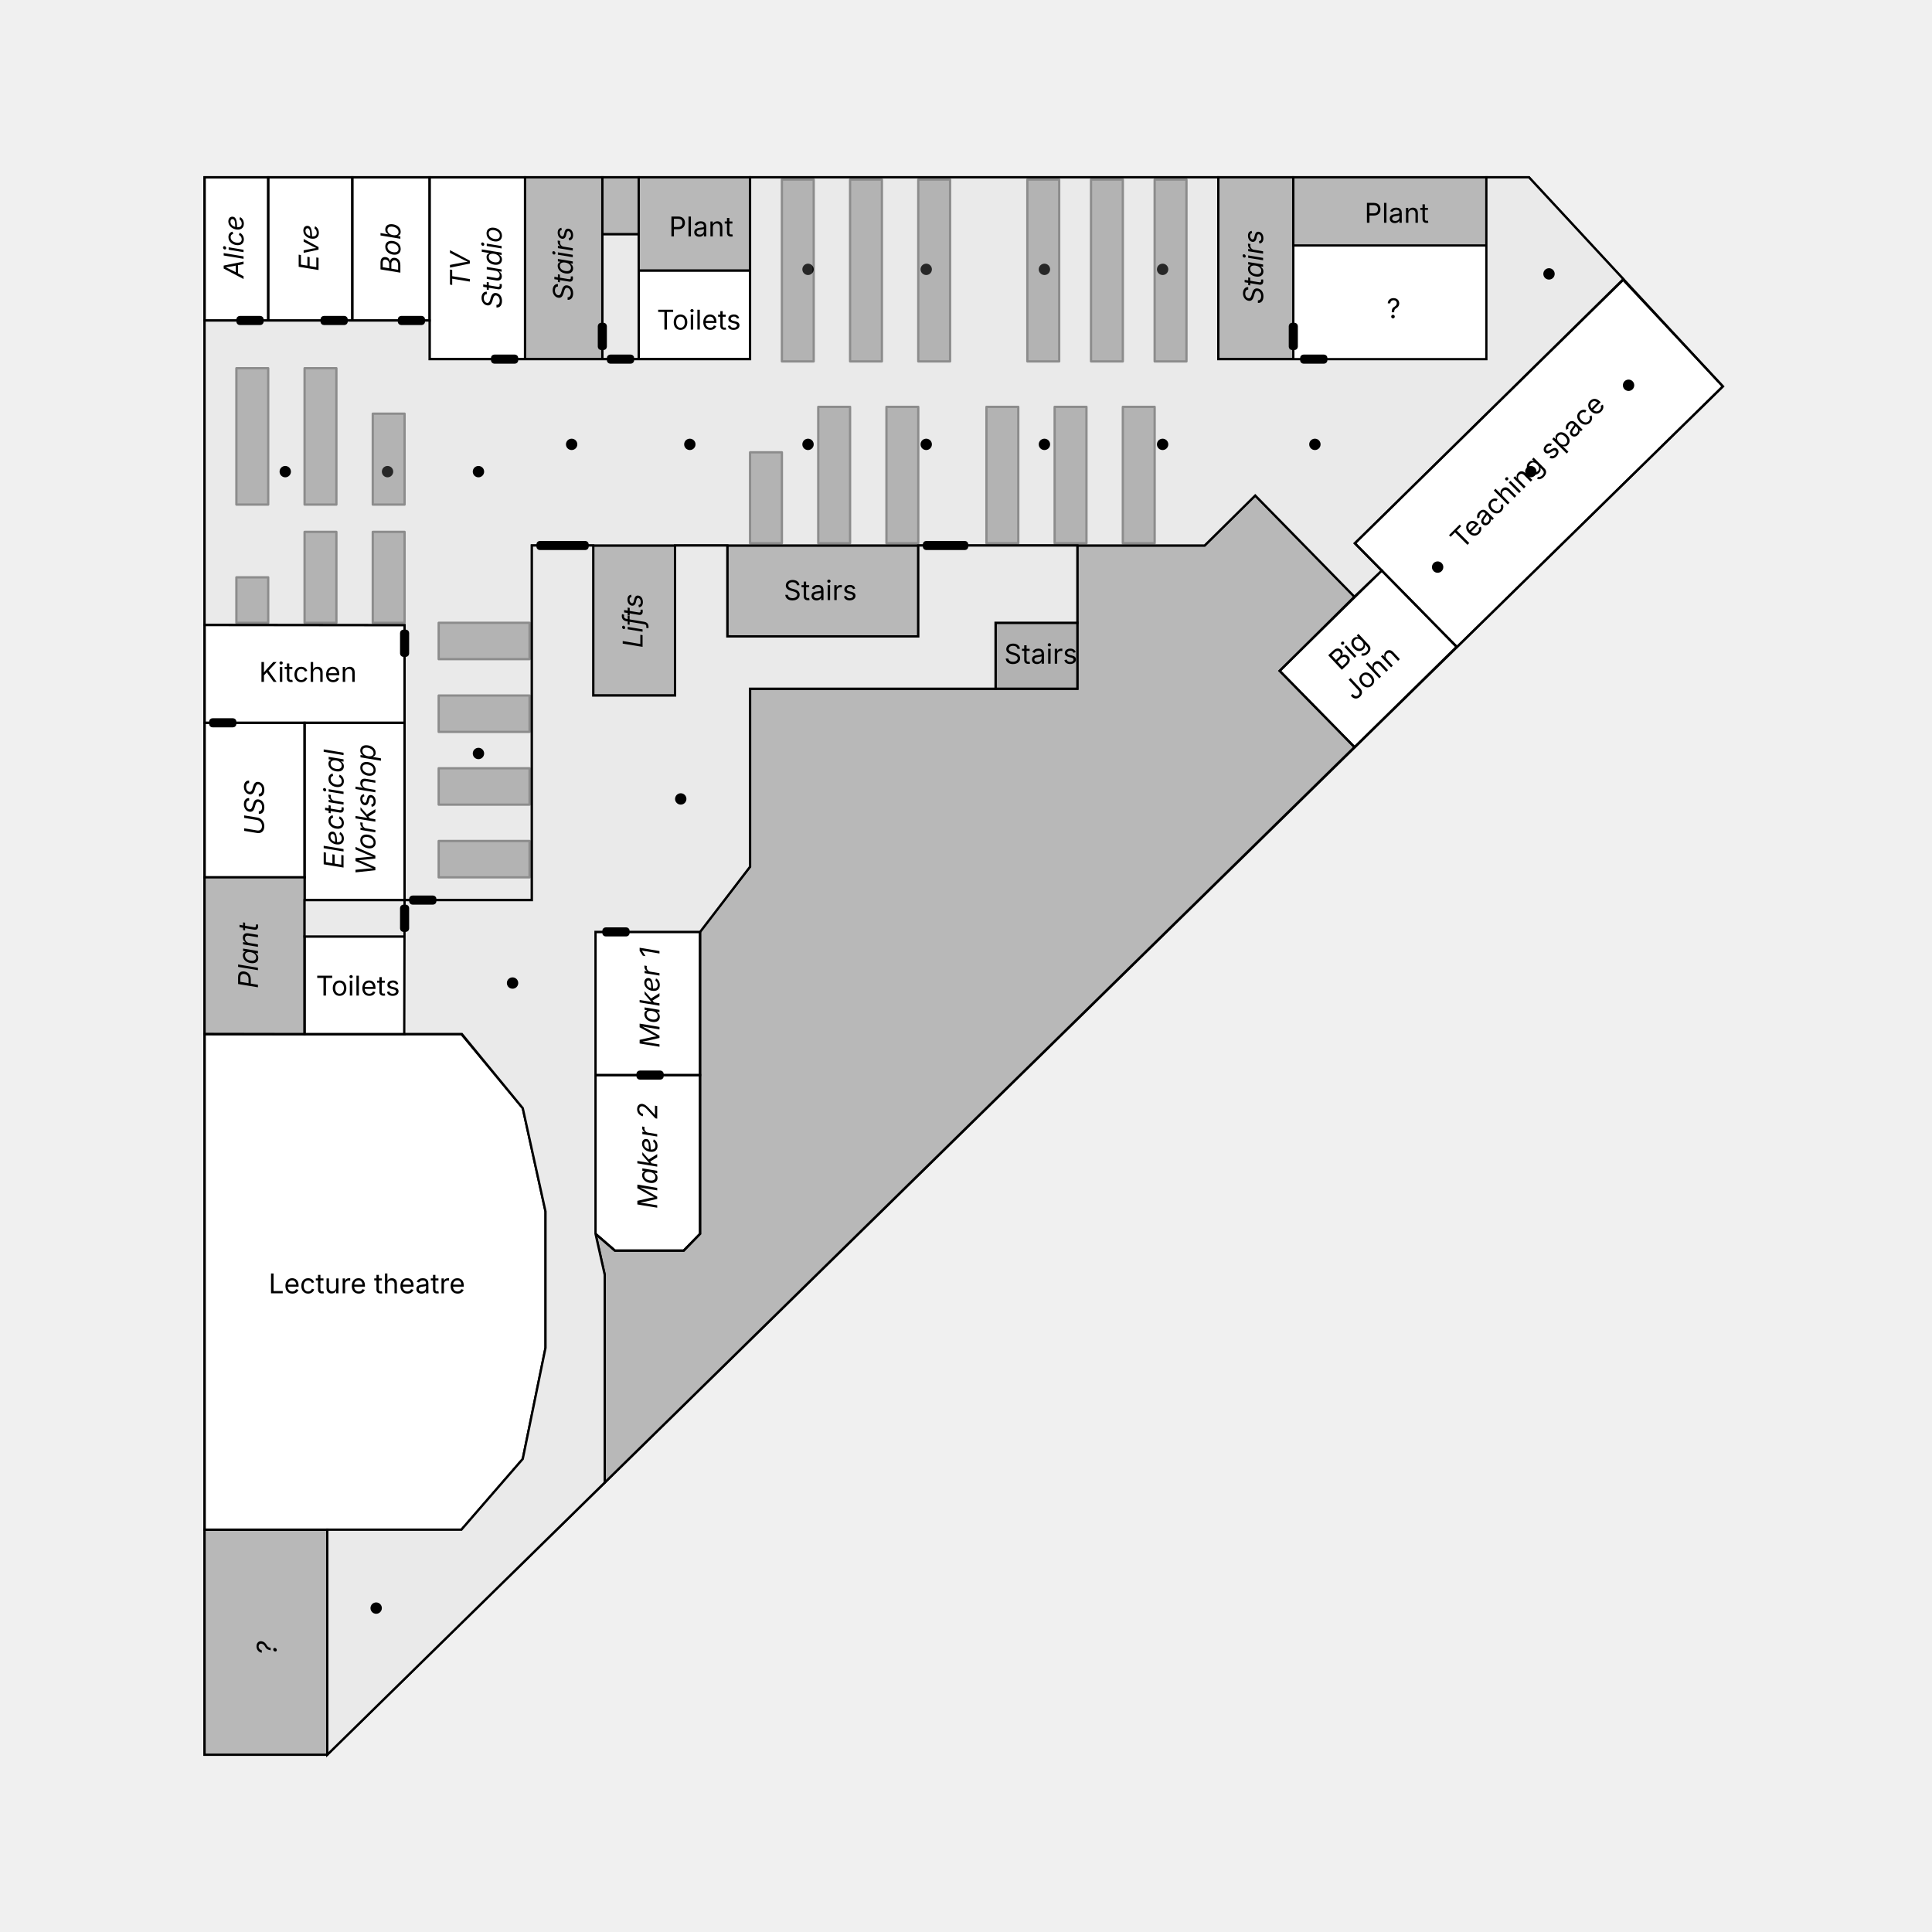
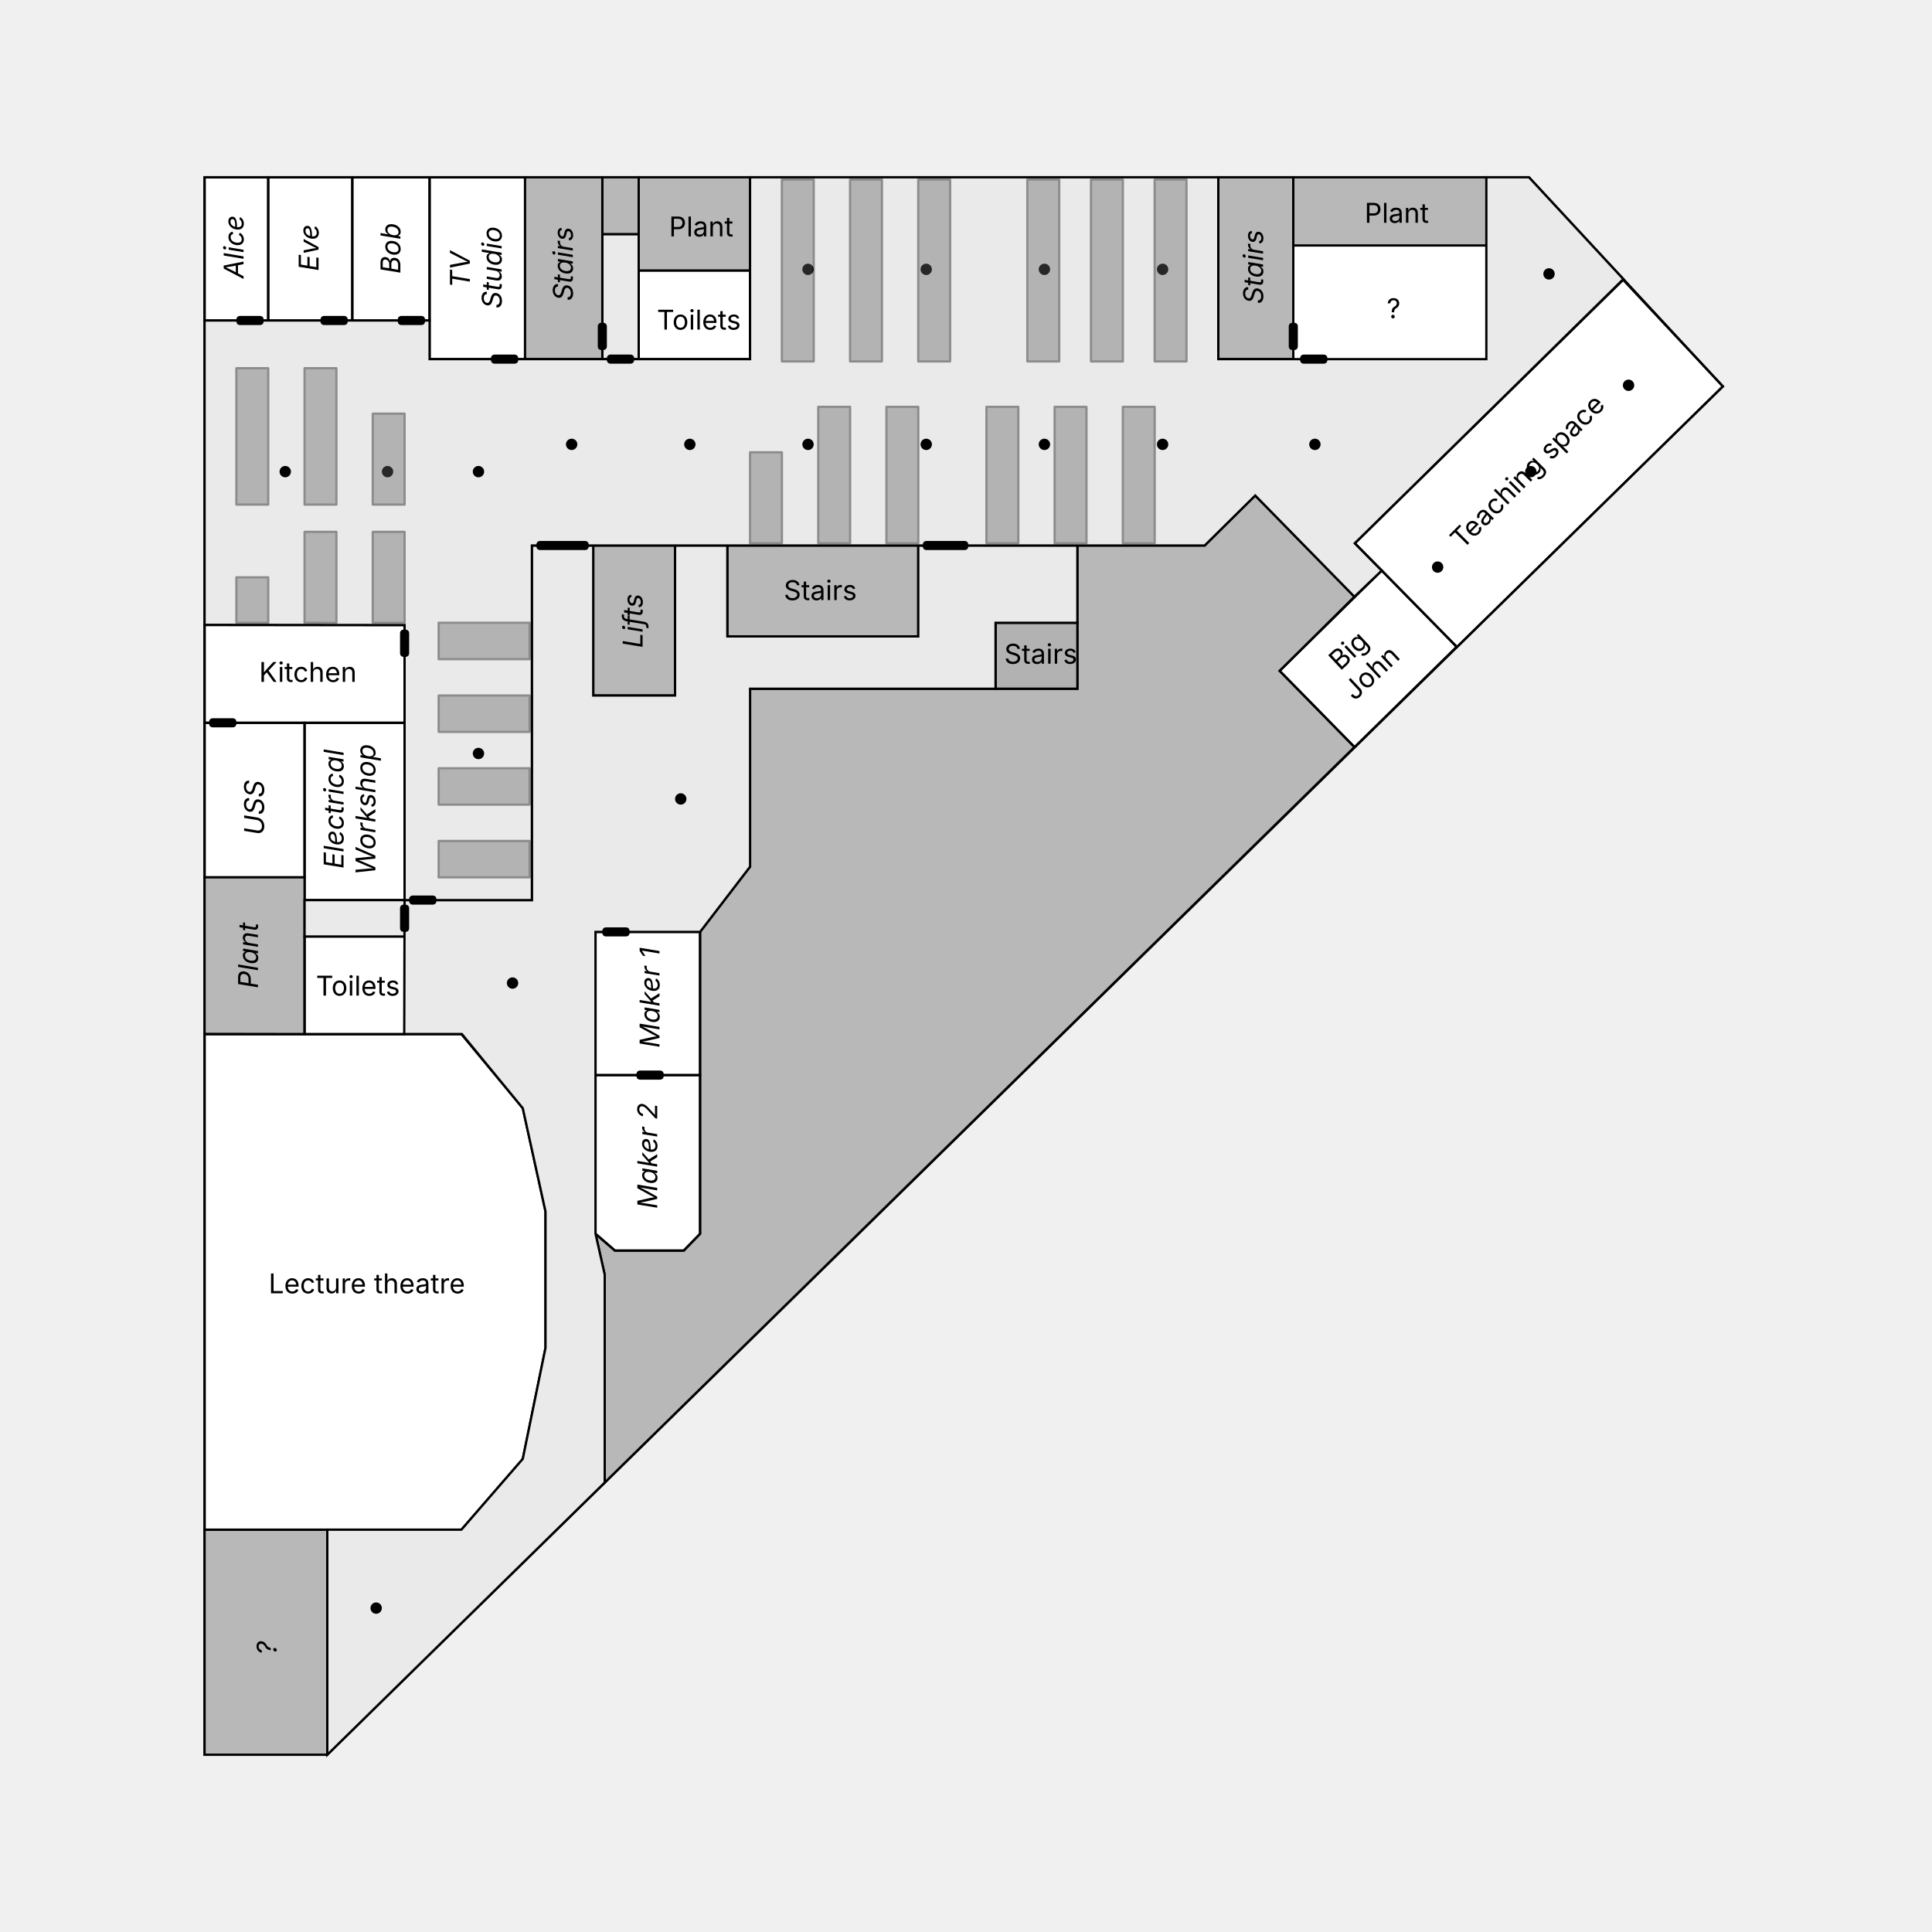
<svg xmlns="http://www.w3.org/2000/svg" width="850px" height="850px" viewBox="0 0 850 850" version="1.1">
  <g id="usb-01" stroke="none" stroke-width="1" fill="none" fill-rule="evenodd">
    <polygon id="building" stroke="#000000" fill="#FFFFFF" points="758 170 672.67 78 90 78 90 772 144 772" />
    <polygon id="atrium" stroke="#000000" fill="#B8B8B8" points="266.047 652.253 266.047 560.835 262 542.819 270.551 550.215 300.803 550.215 308 542.819 308 410 330 381.304 330 303 474 303 474 240 530.002 240 552.249 218 595.878 262.523 563 295.157 595.878 328.68" />
    <rect id="unknown-south" stroke="#000000" fill="#B8B8B8" x="90" y="673" width="54" height="99" />
    <polygon id="electrical-workshop" stroke="#000000" points="134 318 178 318 178 396 134 396" />
    <polygon id="uss" stroke="#000000" points="134 318 90 318 90 386 134 386" />
    <polygon id="kitchen" stroke="#000000" points="90 275 90 318 178 318 178 275" />
    <polygon id="tv-studio" stroke="#000000" points="189 78 189 158 231 158 231 78" />
    <polygon id="stairs-east" stroke="#000000" fill="#B8B8B8" points="536 78 536 158 569 158 569 78" />
    <polygon id="bob" stroke="#000000" points="189 78 155 78 155 141 189 141" />
    <polygon id="eve" stroke="#000000" points="118 78 118 141 155 141 155 78" />
    <polygon id="alice" stroke="#000000" points="90 78 90 141 118 141 118 78" />
-     <polygon id="maker-a" stroke="#000000" points="262 410 262 473 308 473 308 410" />
-     <polygon id="maker-b" stroke="#000000" points="262 473 262 542.819 270.551 550.215 300.803 550.215 308 542.819 308 473" />
+     <polygon id="north-makerspace" stroke="#000000" points="262 410 262 473 308 473 308 410" />
+     <polygon id="south-makerspace" stroke="#000000" points="262 473 262 542.819 270.551 550.215 300.803 550.215 308 542.819 308 473" />
    <rect id="big-john" stroke="#000000" transform="translate(601.9388, 289.84) rotate(-44.5) translate(-601.9388, -289.84)" x="570.439" y="266.34" width="63" height="47" />
    <path d="M330,119 C330,119 313.667,119 281,119 L281,158 L330,158 C330,132 330,119 330,119 Z" id="toilets-nw" stroke="#000000" />
    <path d="M265,103 L265,158 L281,158 C281,121.333 281,103 281,103 C281,103 275.667,103 265,103 Z" id="corridor-nw" stroke="#000000" fill="#EAEAEA" />
    <path d="M265,103 L265,78 L281,78 C281,94.667 281,103 281,103 C281,103 275.667,103 265,103 Z" id="utility-nw" stroke="#000000" fill="#B8B8B8" />
    <polygon id="stairs-nw" stroke="#000000" fill="#B8B8B8" points="231 78 265 78 265 158 231 158" />
    <polygon id="atrium-stairs-down" stroke="#000000" fill="#B2B2B2" points="438 303 474 303 474 274 438 274" />
    <polygon id="plant-nw" stroke="#000000" fill="#B8B8B8" points="281 78 330 78 330 119 281 119" />
    <polygon id="plant-west" stroke="#000000" fill="#B8B8B8" points="90 386 90 454.925 134 455 134 386" />
    <polygon id="toilets-west" stroke="#000000" points="178 455 134 455 134 412 178 412" />
    <polygon id="lecture-theatre" stroke="#000000" points="90 455 203 455 230 487.558 240 533 240 593 230 641.869 203 673 90 673" />
    <rect id="plant-east" stroke="#000000" fill="#B8B8B8" x="569" y="78" width="85" height="30" />
    <polygon id="corridor-west" stroke="#000000" fill="#EAEAEA" points="134 396.018 134 412.018 178 412.018 178 396.018" />
    <rect id="lifts-west" stroke="#000000" fill="#B8B8B8" x="261" y="240" width="36" height="66" />
    <polygon id="atrium-stairs-up" stroke="#000000" fill="#B8B8B8" transform="translate(362, 260) scale(-1, -1) translate(-362, -260)" points="404 240.033 404 280 320 280 320 240" />
-     <g id="1.024" transform="translate(90, 78)">
-       <path d="M0,63 L0,196.899 L88,197 L88,318.018 L144,318.018 L144,162 L440.002,162 L462.249,140 L505.878,184.523 L517.935,173 L506.085,161.032 L624.316,44.927 L582.67,0 C570.18,0 563.934,0 563.934,0 C563.934,0 563.934,26.667 563.934,80 L446,80 L446,0 L240,0 L240,80 L99,80 L99,63 L0,63 Z" id="open-lab-floor" stroke="#000000" fill="#EAEAEA" />
-       <circle id="1.024-zone-1" fill="#000000" cx="120.5" cy="253.5" r="2.5" />
-       <circle id="1.024-zone-3" fill="#000000" cx="35.5" cy="129.5" r="2.5" />
-       <circle id="1.024-zone-4" fill="#000000" cx="80.5" cy="129.5" r="2.5" />
-       <circle id="1.024-zone-5" fill="#000000" cx="120.5" cy="129.5" r="2.5" />
-       <circle id="1.024-zone-6" fill="#000000" cx="161.5" cy="117.5" r="2.5" />
-       <circle id="1.024-zone-7" fill="#000000" cx="213.5" cy="117.5" r="2.5" />
-       <circle id="1.024-zone-8" fill="#000000" cx="265.5" cy="117.5" r="2.5" />
-       <circle id="1.024-zone-9" fill="#000000" cx="265.5" cy="40.5" r="2.5" />
-       <circle id="1.024-zone-10" fill="#000000" cx="317.5" cy="117.5" r="2.5" />
-       <circle id="1.024-zone-11" fill="#000000" cx="317.5" cy="40.5" r="2.5" />
-       <circle id="1.024-zone-12" fill="#000000" cx="369.5" cy="117.5" r="2.5" />
-       <circle id="1.024-zone-13" fill="#000000" cx="369.5" cy="40.5" r="2.5" />
-       <circle id="1.024-zone-14" fill="#000000" cx="421.5" cy="117.5" r="2.5" />
-       <circle id="1.024-zone-15" fill="#000000" cx="421.5" cy="40.5" r="2.5" />
-       <circle id="1.024-zone-16" fill="#000000" cx="488.5" cy="117.5" r="2.5" />
-       <circle id="1.024-zone-17" fill="#000000" cx="591.5" cy="42.5" r="2.5" />
-     </g>
    <g id="foyer" transform="translate(144, 240)">
      <path d="M330,0 C330,22.667 330,34 330,34 C330,34 318,34 294,34 L294,63 L186,63 L186,141.304 L164,170 L118,170 L118,302.819 L122.047,320.835 L122.047,412.253 L0,532 L0,433 L59,433 L86,401.869 L96,353 L96,293 L86,247.558 L59.205,214.925 L33.847,214.925 L34,156 L90,156 L90,0 L117,0 L117,66 L153,66 L153,0 L176,0 L176,40 L260,40 L260,0 L330,0 Z" id="foyer-floor" stroke="#000000" fill="#EAEAEA" />
-       <circle id="1.020" fill="#000000" cx="155.5" cy="111.5" r="2.5" />
-       <circle id="1.010" fill="#000000" cx="81.5" cy="192.5" r="2.5" />
-       <circle id="1.005" fill="#000000" cx="21.5" cy="467.5" r="2.5" />
+       <circle id="north-foyer-zone" fill="#000000" cx="155.5" cy="111.5" r="2.5" />
+       <circle id="center-foyer-zone" fill="#000000" cx="81.5" cy="192.5" r="2.5" />
+       <circle id="south-foyer-zone" fill="#000000" cx="21.5" cy="467.5" r="2.5" />
    </g>
-     <g id="1.042" transform="translate(596.0845, 123)">
+     <g id="open-lab" transform="translate(90, 78)">
+       <path d="M0,63 L0,196.899 L88,197 L88,318.018 L144,318.018 L144,162 L440.002,162 L462.249,140 L505.878,184.523 L517.935,173 L506.085,161.032 L624.316,44.927 L582.67,0 C570.18,0 563.934,0 563.934,0 C563.934,0 563.934,26.667 563.934,80 L446,80 L446,0 L240,0 L240,80 L99,80 L99,63 L0,63 Z" id="open-lab-floor" stroke="#000000" fill="#EAEAEA" />
+       <circle id="open-lab-zone-1" fill="#000000" cx="120.5" cy="253.5" r="2.5" />
+       <circle id="open-lab-zone-3" fill="#000000" cx="35.5" cy="129.5" r="2.5" />
+       <circle id="open-lab-zone-4" fill="#000000" cx="80.5" cy="129.5" r="2.5" />
+       <circle id="open-lab-zone-5" fill="#000000" cx="120.5" cy="129.5" r="2.5" />
+       <circle id="open-lab-zone-6" fill="#000000" cx="161.5" cy="117.5" r="2.5" />
+       <circle id="open-lab-zone-7" fill="#000000" cx="213.5" cy="117.5" r="2.5" />
+       <circle id="open-lab-zone-8" fill="#000000" cx="265.5" cy="117.5" r="2.5" />
+       <circle id="open-lab-zone-9" fill="#000000" cx="265.5" cy="40.5" r="2.5" />
+       <circle id="open-lab-zone-10" fill="#000000" cx="317.5" cy="117.5" r="2.5" />
+       <circle id="open-lab-zone-11" fill="#000000" cx="317.5" cy="40.5" r="2.5" />
+       <circle id="open-lab-zone-12" fill="#000000" cx="369.5" cy="117.5" r="2.5" />
+       <circle id="open-lab-zone-13" fill="#000000" cx="369.5" cy="40.5" r="2.5" />
+       <circle id="open-lab-zone-14" fill="#000000" cx="421.5" cy="117.5" r="2.5" />
+       <circle id="open-lab-zone-15" fill="#000000" cx="421.5" cy="40.5" r="2.5" />
+       <circle id="open-lab-zone-16" fill="#000000" cx="488.5" cy="117.5" r="2.5" />
+       <circle id="open-lab-zone-17" fill="#000000" cx="591.5" cy="42.5" r="2.5" />
+     </g>
+     <g id="teaching-space" transform="translate(596.0845, 123)">
      <polygon id="teaching-space-floor" stroke="#000000" points="0 116.032 117.915 1.42108547e-14 161.915 47 44.858 161.68" />
-       <circle id="1.042-zone-3" fill="#000000" cx="120.415" cy="46.5" r="2.5" />
-       <circle id="1.042-zone-2" fill="#000000" cx="77.415" cy="84.5" r="2.5" />
-       <circle id="1.042-zone-1" fill="#000000" cx="36.415" cy="126.5" r="2.5" />
+       <circle id="teaching-space-zone-3" fill="#000000" cx="120.415" cy="46.5" r="2.5" />
+       <circle id="teaching-space-zone-2" fill="#000000" cx="77.415" cy="84.5" r="2.5" />
+       <circle id="teaching-space-zone-1" fill="#000000" cx="36.415" cy="126.5" r="2.5" />
    </g>
    <g id="doors" transform="translate(92, 139)" fill="#000000" stroke="#000000">
-       <rect id="Door-16" x="175.5" y="17.5" width="11" height="3" rx="1" />
-       <rect id="Door-15" transform="translate(173, 9) rotate(-90) translate(-173, -9)" x="167.5" y="7.5" width="11" height="3" rx="1" />
-       <rect id="Door-14" x="83.5" y="0.5" width="11" height="3" rx="1" />
-       <rect id="Door-13" x="124.5" y="17.5" width="11" height="3" rx="1" />
-       <rect id="Door-12" x="49.5" y="0.5" width="11" height="3" rx="1" />
-       <rect id="Door-11" x="12.5" y="0.5" width="11" height="3" rx="1" />
-       <rect id="Door-10" x="144.5" y="99.5" width="22" height="3" rx="1" />
-       <rect id="Door-9" x="314.5" y="99.5" width="19" height="3" rx="1" />
-       <rect id="Door-8" x="88.5" y="255.5" width="11" height="3" rx="1" />
-       <rect id="Door-7" transform="translate(86, 265) rotate(-270) translate(-86, -265)" x="80.5" y="263.5" width="11" height="3" rx="1" />
-       <rect id="Door-6" x="0.5" y="177.5" width="11" height="3" rx="1" />
-       <rect id="Door-5" x="84.5" y="138.5" width="3" height="11" rx="1" />
-       <rect id="Door-4" x="480.5" y="17.5" width="11" height="3" rx="1" />
-       <rect id="Door-3" transform="translate(477, 9) rotate(-90) translate(-477, -9)" x="471.5" y="7.5" width="11" height="3" rx="1" />
-       <rect id="Door-2" x="173.5" y="269.5" width="11" height="3" rx="1" />
-       <rect id="Door-1" x="188.5" y="332.5" width="11" height="3" rx="1" />
+       <rect id="door-16" x="175.5" y="17.5" width="11" height="3" rx="1" />
+       <rect id="door-15" transform="translate(173, 9) rotate(-90) translate(-173, -9)" x="167.5" y="7.5" width="11" height="3" rx="1" />
+       <rect id="door-14" x="83.5" y="0.5" width="11" height="3" rx="1" />
+       <rect id="door-13" x="124.5" y="17.5" width="11" height="3" rx="1" />
+       <rect id="door-12" x="49.5" y="0.5" width="11" height="3" rx="1" />
+       <rect id="door-11" x="12.5" y="0.5" width="11" height="3" rx="1" />
+       <rect id="door-10" x="144.5" y="99.5" width="22" height="3" rx="1" />
+       <rect id="door-9" x="314.5" y="99.5" width="19" height="3" rx="1" />
+       <rect id="door-8" x="88.5" y="255.5" width="11" height="3" rx="1" />
+       <rect id="door-7" transform="translate(86, 265) rotate(-270) translate(-86, -265)" x="80.5" y="263.5" width="11" height="3" rx="1" />
+       <rect id="door-6" x="0.5" y="177.5" width="11" height="3" rx="1" />
+       <rect id="door-5" x="84.5" y="138.5" width="3" height="11" rx="1" />
+       <rect id="door-4" x="480.5" y="17.5" width="11" height="3" rx="1" />
+       <rect id="door-3" transform="translate(477, 9) rotate(-90) translate(-477, -9)" x="471.5" y="7.5" width="11" height="3" rx="1" />
+       <rect id="door-2" x="173.5" y="269.5" width="11" height="3" rx="1" />
+       <rect id="door-1" x="188.5" y="332.5" width="11" height="3" rx="1" />
    </g>
    <g id="labels" transform="translate(96.1433, 87)" fill="#000000" font-size="12" font-weight="normal">
      <text id="?" font-family="SFProDisplay-Regular, SF Pro Display">
        <tspan x="513.921" y="53">?</tspan>
      </text>
-       <text id="Plant" font-family="SFProDisplay-Regular, SF Pro Display">
+       <text id="east-plant-label" font-family="SFProDisplay-Regular, SF Pro Display">
        <tspan x="504.186" y="11">Plant</tspan>
      </text>
-       <text id="Stairs" transform="translate(455.5589, 32.3523) rotate(-90) translate(-455.5589, -32.3523)" font-family="SFProDisplay-RegularItalic, SF Pro Display" font-style="italic">
+       <text id="east-stairs-label" transform="translate(455.5589, 32.3523) rotate(-90) translate(-455.5589, -32.3523)" font-family="SFProDisplay-RegularItalic, SF Pro Display" font-style="italic">
        <tspan x="441.139" y="36.352">Stairs</tspan>
      </text>
-       <text id="Lifts" transform="translate(182.5589, 187.3523) rotate(-90) translate(-182.5589, -187.3523)" font-family="SFProDisplay-RegularItalic, SF Pro Display" font-style="italic">
+       <text id="center-lifts-label" transform="translate(182.5589, 187.3523) rotate(-90) translate(-182.5589, -187.3523)" font-family="SFProDisplay-RegularItalic, SF Pro Display" font-style="italic">
        <tspan x="171.801" y="191.352">Lifts</tspan>
      </text>
      <text id="?" transform="translate(21.5589, 638.3523) rotate(-90) translate(-21.5589, -638.3523)" font-family="SFProDisplay-RegularItalic, SF Pro Display" font-style="italic">
        <tspan x="18.735" y="642.352">?</tspan>
      </text>
-       <text id="TV-Studio" transform="translate(113.5589, 32.3523) rotate(-90) translate(-113.5589, -32.3523)" font-family="SFProDisplay-RegularItalic, SF Pro Display" font-style="italic">
+       <text id="tv-studio-label" transform="translate(113.5589, 32.3523) rotate(-90) translate(-113.5589, -32.3523)" font-family="SFProDisplay-RegularItalic, SF Pro Display" font-style="italic">
        <tspan x="106.223" y="29.352">TV</tspan>
        <tspan x="97.129" y="43.352">Studio</tspan>
      </text>
-       <text id="Teaching-space-label" transform="translate(571.9688, 124.5637) rotate(-45) translate(-571.9688, -124.5637)" font-family="SFProDisplay-Regular, SF Pro Display">
+       <text id="teaching-space-label" transform="translate(571.9688, 124.5637) rotate(-45) translate(-571.9688, -124.5637)" font-family="SFProDisplay-Regular, SF Pro Display">
        <tspan x="532.849" y="128.564">Teaching space</tspan>
      </text>
-       <text id="Big-John" transform="translate(501.4254, 205.0341) rotate(-43) translate(-501.4254, -205.0341)" font-family="SFProDisplay-Regular, SF Pro Display">
+       <text id="big-john-label" transform="translate(501.4254, 205.0341) rotate(-43) translate(-501.4254, -205.0341)" font-family="SFProDisplay-Regular, SF Pro Display">
        <tspan x="493.269" y="202.034">Big</tspan>
        <tspan x="488.875" y="216.034">John</tspan>
      </text>
-       <text id="Stairs" font-family="SFProDisplay-Regular, SF Pro Display">
+       <text id="foyer-upstairs-label" font-family="SFProDisplay-Regular, SF Pro Display">
        <tspan x="248.659" y="177">Stairs</tspan>
      </text>
-       <text id="Stairs-Copy" font-family="SFProDisplay-Regular, SF Pro Display">
+       <text id="foyer-downstairs-label" font-family="SFProDisplay-Regular, SF Pro Display">
        <tspan x="345.659" y="205">Stairs</tspan>
      </text>
-       <text id="Toilets" font-family="SFProDisplay-Regular, SF Pro Display">
+       <text id="north-toilets-label" font-family="SFProDisplay-Regular, SF Pro Display">
        <tspan x="192.843" y="58">Toilets</tspan>
      </text>
-       <text id="Toilets-Copy" font-family="SFProDisplay-Regular, SF Pro Display">
+       <text id="south-toilets-label" font-family="SFProDisplay-Regular, SF Pro Display">
        <tspan x="42.843" y="351">Toilets</tspan>
      </text>
-       <text id="Lecture-theatre" font-family="SFProDisplay-Regular, SF Pro Display">
+       <text id="lecture-theatre-label" font-family="SFProDisplay-Regular, SF Pro Display">
        <tspan x="22.034" y="482">Lecture theatre</tspan>
      </text>
-       <text id="Kitchen" font-family="SFProDisplay-Regular, SF Pro Display">
+       <text id="kitchen-label" font-family="SFProDisplay-Regular, SF Pro Display">
        <tspan x="17.822" y="213">Kitchen</tspan>
      </text>
-       <text id="Plant" font-family="SFProDisplay-Regular, SF Pro Display">
+       <text id="north-plant-label" font-family="SFProDisplay-Regular, SF Pro Display">
        <tspan x="198.186" y="17">Plant</tspan>
      </text>
-       <text id="Plant-Copy" transform="translate(13.3462, 335.0593) rotate(-90) translate(-13.3462, -335.0593)" font-family="SFProDisplay-RegularItalic, SF Pro Display" font-style="italic">
+       <text id="west-plant-label" transform="translate(13.3462, 335.0593) rotate(-90) translate(-13.3462, -335.0593)" font-family="SFProDisplay-RegularItalic, SF Pro Display" font-style="italic">
        <tspan x="0.523" y="339.059">Plant</tspan>
      </text>
-       <text id="Bob" transform="translate(76, 23.1162) rotate(-90) translate(-76, -23.1162)" font-family="SFProDisplay-RegularItalic, SF Pro Display" font-style="italic">
+       <text id="bob-label" transform="translate(76, 23.1162) rotate(-90) translate(-76, -23.1162)" font-family="SFProDisplay-RegularItalic, SF Pro Display" font-style="italic">
        <tspan x="65.644" y="27.116">Bob</tspan>
      </text>
-       <text id="Eve" transform="translate(40, 23.1162) rotate(-90) translate(-40, -23.1162)" font-family="SFProDisplay-RegularItalic, SF Pro Display" font-style="italic">
+       <text id="eve-label" transform="translate(40, 23.1162) rotate(-90) translate(-40, -23.1162)" font-family="SFProDisplay-RegularItalic, SF Pro Display" font-style="italic">
        <tspan x="30.801" y="27.116">Eve</tspan>
      </text>
-       <text id="Alice-Copy" transform="translate(7, 23.1162) rotate(-90) translate(-7, -23.1162)" font-family="SFProDisplay-RegularItalic, SF Pro Display" font-style="italic">
+       <text id="alice-label" transform="translate(7, 23.1162) rotate(-90) translate(-7, -23.1162)" font-family="SFProDisplay-RegularItalic, SF Pro Display" font-style="italic">
        <tspan x="-5.398" y="27.116">Alice</tspan>
      </text>
-       <text id="USS" transform="translate(16, 269.1162) rotate(-90) translate(-16, -269.1162)" font-family="SFProDisplay-RegularItalic, SF Pro Display" font-style="italic">
+       <text id="uss-label" transform="translate(16, 269.1162) rotate(-90) translate(-16, -269.1162)" font-family="SFProDisplay-RegularItalic, SF Pro Display" font-style="italic">
        <tspan x="4.621" y="273.116">USS</tspan>
      </text>
-       <text id="Maker-1" transform="translate(190, 354.1162) rotate(-90) translate(-190, -354.1162)" font-family="SFProDisplay-RegularItalic, SF Pro Display" font-style="italic">
+       <text id="north-makerspace-label" transform="translate(190, 354.1162) rotate(-90) translate(-190, -354.1162)" font-family="SFProDisplay-RegularItalic, SF Pro Display" font-style="italic">
        <tspan x="170.078" y="358.116">Maker 1</tspan>
      </text>
-       <text id="Maker-2" transform="translate(189, 424.1162) rotate(-90) translate(-189, -424.1162)" font-family="SFProDisplay-RegularItalic, SF Pro Display" font-style="italic">
+       <text id="south-makerspace-label" transform="translate(189, 424.1162) rotate(-90) translate(-189, -424.1162)" font-family="SFProDisplay-RegularItalic, SF Pro Display" font-style="italic">
        <tspan x="168.261" y="428.116">Maker 2</tspan>
      </text>
-       <text id="Electrical-Workshop" transform="translate(58, 272.1162) rotate(-90) translate(-58, -272.1162)" font-family="SFProDisplay-RegularItalic, SF Pro Display" font-style="italic">
+       <text id="electrical-workshop-label" transform="translate(58, 272.1162) rotate(-90) translate(-58, -272.1162)" font-family="SFProDisplay-RegularItalic, SF Pro Display" font-style="italic">
        <tspan x="34.905" y="269.116">Electrical</tspan>
        <tspan x="32.11" y="283.116">Workshop</tspan>
      </text>
-       <text id="Stairs" transform="translate(151.8567, 31) rotate(-90) translate(-151.8567, -31)" font-family="SFProDisplay-RegularItalic, SF Pro Display" font-style="italic">
+       <text id="north-stairs-label" transform="translate(151.8567, 31) rotate(-90) translate(-151.8567, -31)" font-family="SFProDisplay-RegularItalic, SF Pro Display" font-style="italic">
        <tspan x="137.437" y="35">Stairs</tspan>
      </text>
    </g>
    <g id="tables" transform="translate(104, 79)" fill="#626262" opacity="0.4" stroke="#000000" stroke-linejoin="round">
-       <rect id="Table-105" x="0" y="175" width="14" height="20" />
-       <rect id="Table-101" x="240" y="0" width="14" height="80" />
-       <rect id="Table-101-Copy" x="270" y="0" width="14" height="80" />
-       <rect id="Table-101-Copy-2" x="300" y="0" width="14" height="80" />
-       <rect id="Table-101-Copy-3" x="348" y="0" width="14" height="80" />
-       <rect id="Table-101-Copy-4" x="376" y="0" width="14" height="80" />
-       <rect id="Table-101-Copy-6" x="404" y="0" width="14" height="80" />
-       <rect id="Table-85" x="0" y="83" width="14" height="60" />
-       <rect id="Table-75" x="30" y="155" width="14" height="40" />
-       <rect id="Table-31" x="30" y="83" width="14" height="60" />
-       <rect id="Table-24" x="60" y="155" width="14" height="40" />
-       <rect id="Table-19" x="286" y="100" width="14" height="60" />
-       <rect id="Table-19-Copy-3" x="330" y="100" width="14" height="60" />
-       <rect id="Table-19-Copy-4" x="360" y="100" width="14" height="60" />
-       <rect id="Table-19-Copy-5" x="390" y="100" width="14" height="60" />
-       <rect id="Table-19-Copy" x="256" y="100" width="14" height="60" />
-       <rect id="Table-19-Copy-2" x="226" y="120" width="14" height="40" />
-       <rect id="Table-15" x="60" y="103" width="14" height="40" />
-       <rect id="Table-12-Copy" transform="translate(109, 203) rotate(-270) translate(-109, -203)" x="101" y="183" width="16" height="40" />
-       <rect id="Table-12-Copy-2" transform="translate(109, 235) rotate(-270) translate(-109, -235)" x="101" y="215" width="16" height="40" />
-       <rect id="Table-12-Copy-3" transform="translate(109, 267) rotate(-270) translate(-109, -267)" x="101" y="247" width="16" height="40" />
-       <rect id="Table-12-Copy-4" transform="translate(109, 299) rotate(-270) translate(-109, -299)" x="101" y="279" width="16" height="40" />
+       <rect id="table-22" x="0" y="175" width="14" height="20" />
+       <rect id="table-21" x="240" y="0" width="14" height="80" />
+       <rect id="table-20" x="270" y="0" width="14" height="80" />
+       <rect id="table-19" x="300" y="0" width="14" height="80" />
+       <rect id="table-18" x="348" y="0" width="14" height="80" />
+       <rect id="table-17" x="376" y="0" width="14" height="80" />
+       <rect id="table-16" x="404" y="0" width="14" height="80" />
+       <rect id="table-15" x="0" y="83" width="14" height="60" />
+       <rect id="table-14" x="30" y="155" width="14" height="40" />
+       <rect id="table-13" x="30" y="83" width="14" height="60" />
+       <rect id="table-12" x="60" y="155" width="14" height="40" />
+       <rect id="table-11" x="286" y="100" width="14" height="60" />
+       <rect id="table-10" x="330" y="100" width="14" height="60" />
+       <rect id="table-9" x="360" y="100" width="14" height="60" />
+       <rect id="table-8" x="390" y="100" width="14" height="60" />
+       <rect id="table-7" x="256" y="100" width="14" height="60" />
+       <rect id="table-6" x="226" y="120" width="14" height="40" />
+       <rect id="table-5" x="60" y="103" width="14" height="40" />
+       <rect id="table-4" transform="translate(109, 203) rotate(-270) translate(-109, -203)" x="101" y="183" width="16" height="40" />
+       <rect id="table-3" transform="translate(109, 235) rotate(-270) translate(-109, -235)" x="101" y="215" width="16" height="40" />
+       <rect id="table-2" transform="translate(109, 267) rotate(-270) translate(-109, -267)" x="101" y="247" width="16" height="40" />
+       <rect id="table-1" transform="translate(109, 299) rotate(-270) translate(-109, -299)" x="101" y="279" width="16" height="40" />
    </g>
  </g>
</svg>
